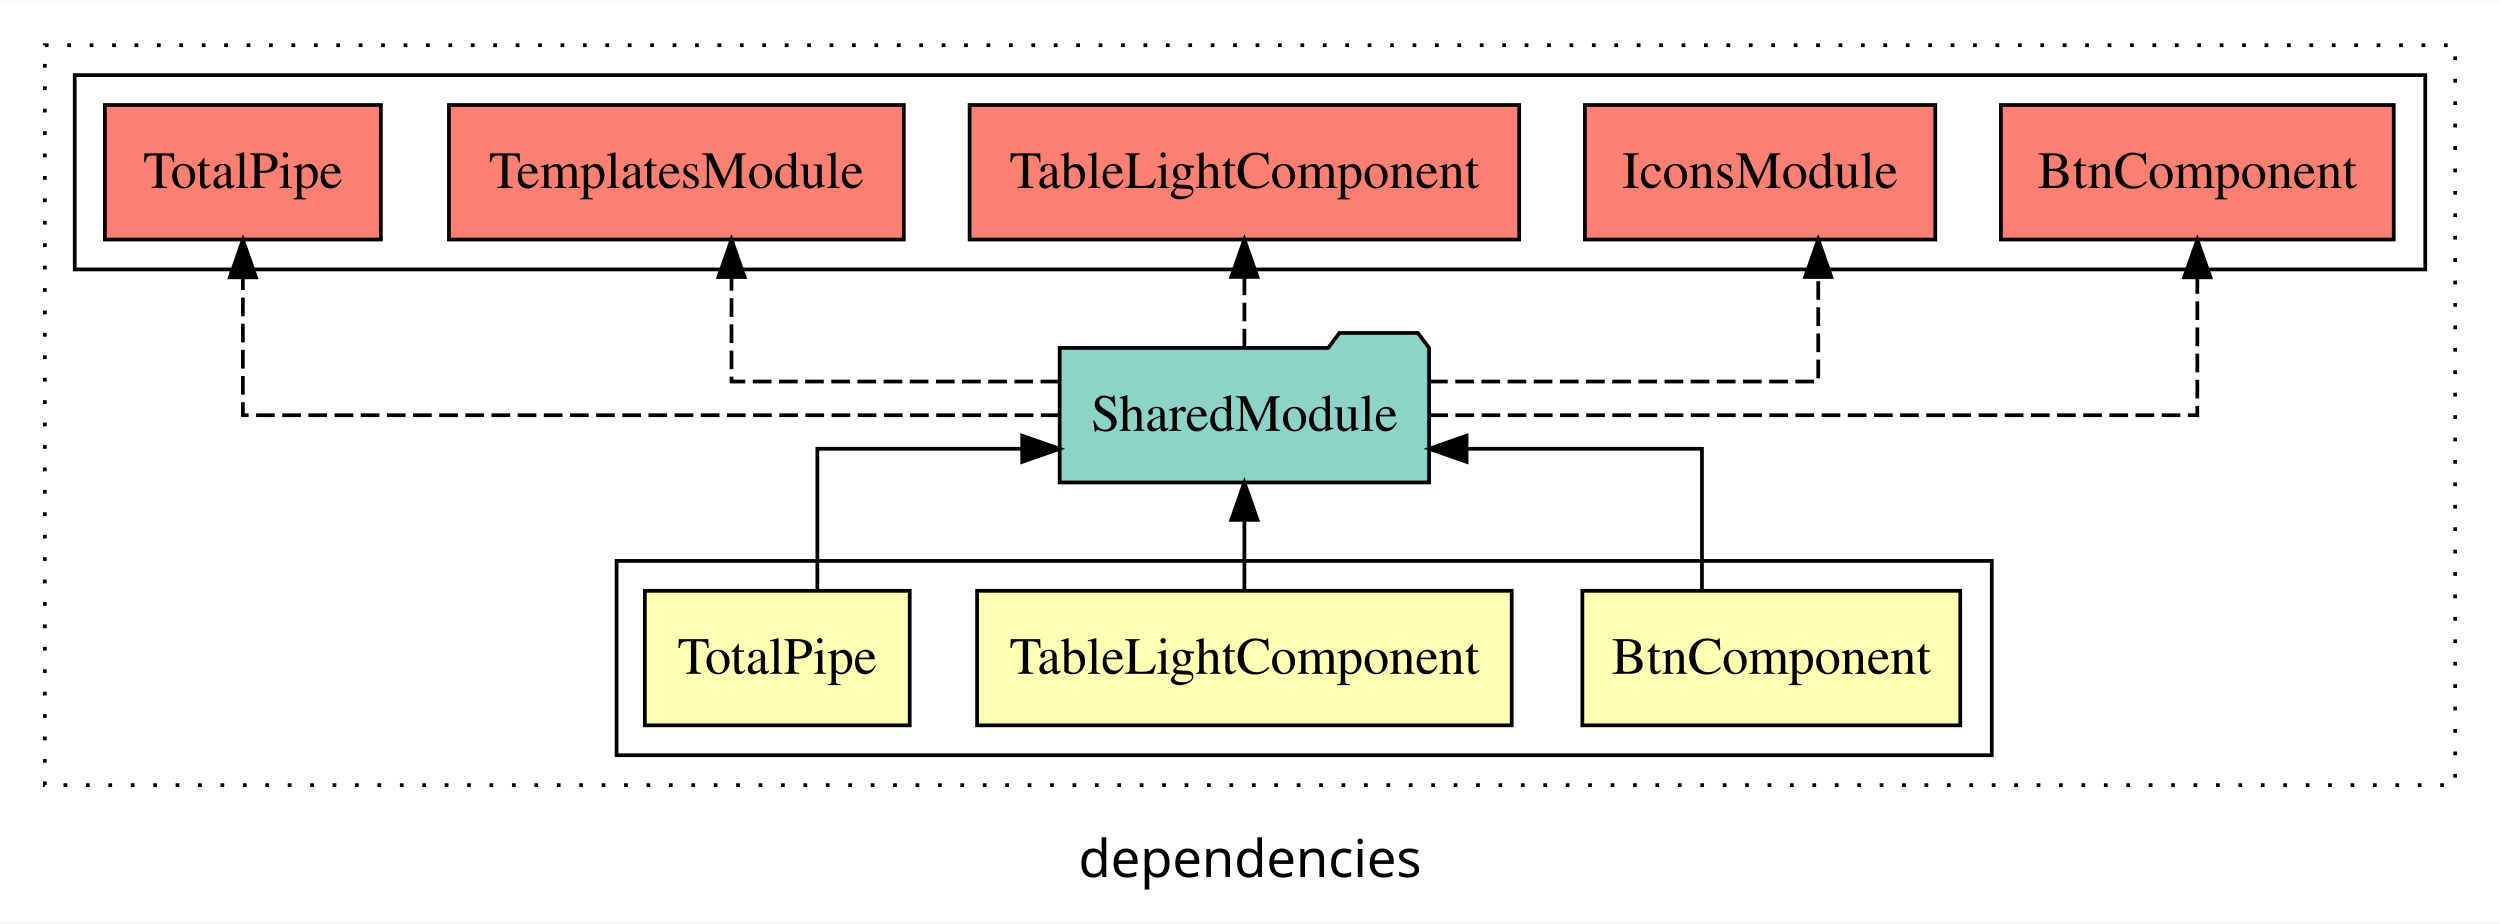
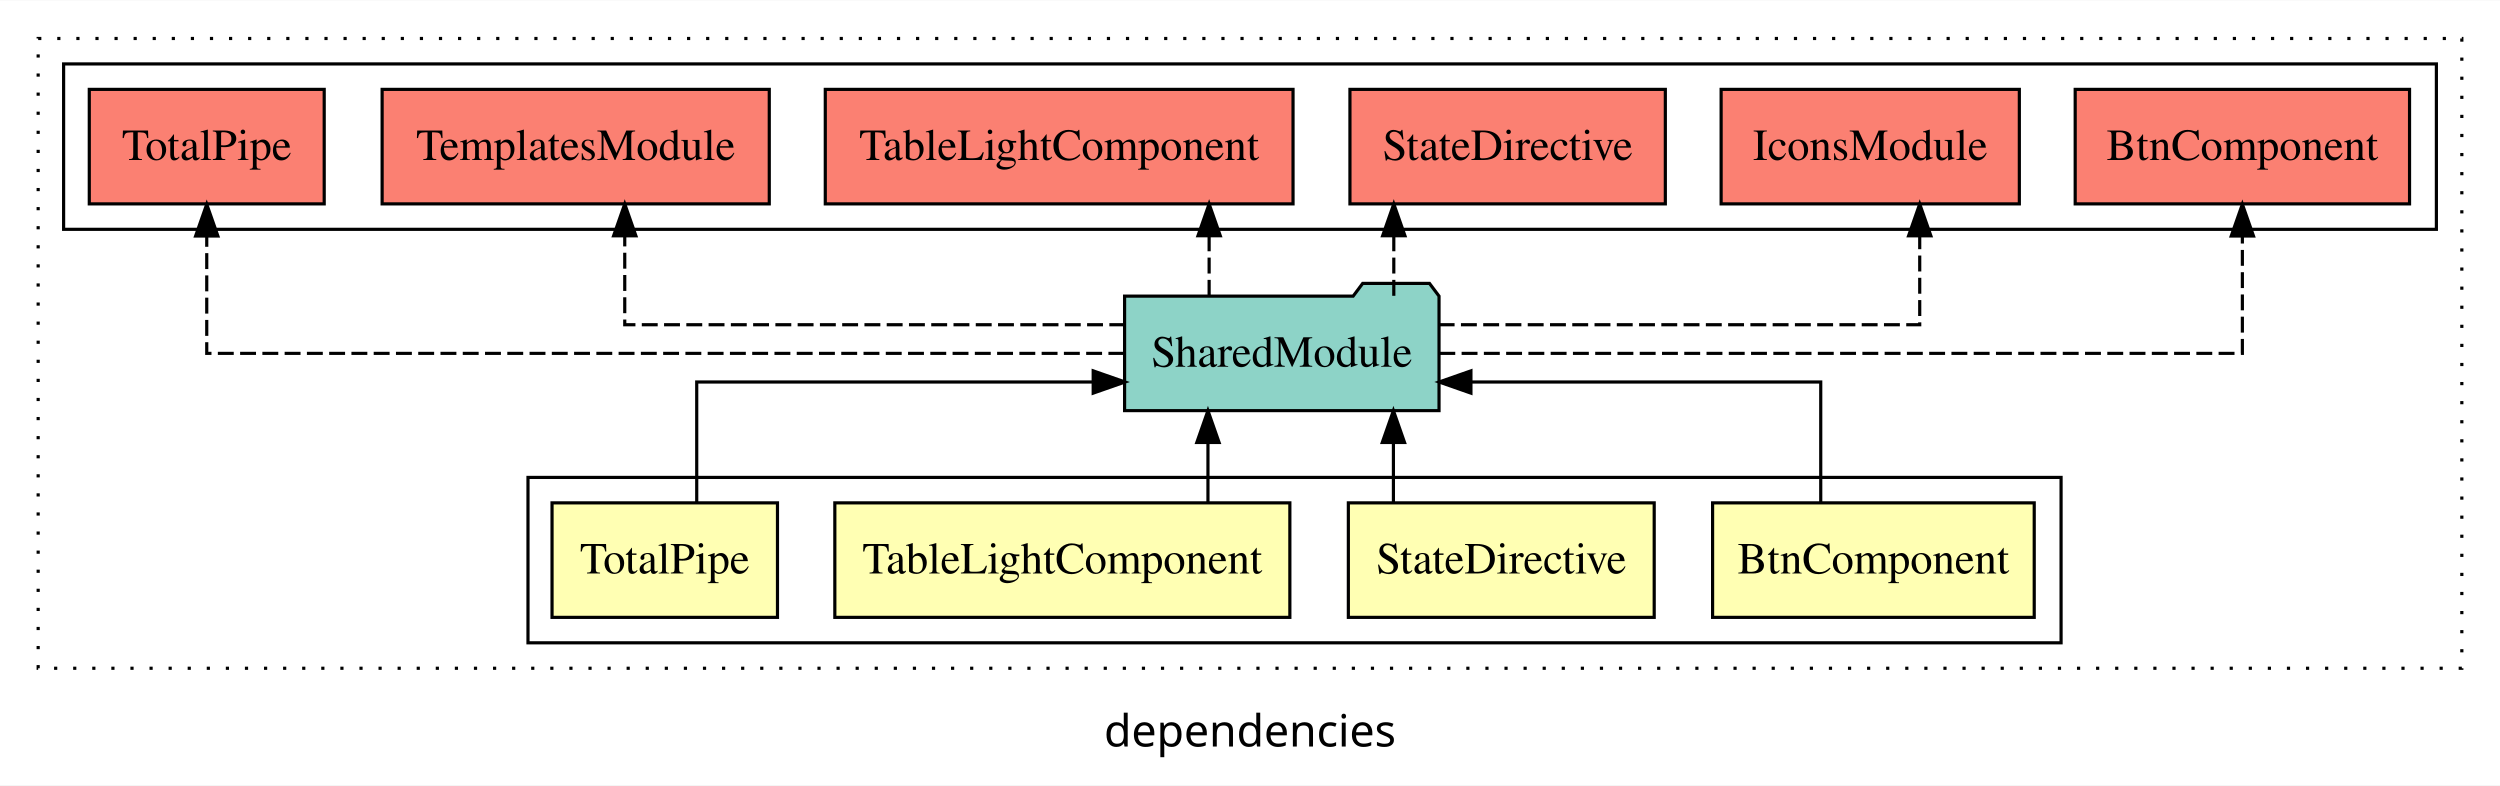
- <svg xmlns="http://www.w3.org/2000/svg" width="669pt" height="247pt" viewBox="0.00 0.00 669.00 246.80">
+ <svg xmlns="http://www.w3.org/2000/svg" width="786pt" height="247pt" viewBox="0.00 0.00 786.00 246.80">
  <g id="graph0" class="graph" transform="scale(1 1) rotate(0) translate(4 242.8)">
-     <polygon fill="white" stroke="transparent" points="-4,4 -4,-242.8 665,-242.8 665,4 -4,4" />
-     <text text-anchor="middle" x="330.5" y="-8.2" font-family="sans-serif" font-size="14.00">dependencies</text>
+     <polygon fill="white" stroke="transparent" points="-4,4 -4,-242.8 782,-242.8 782,4 -4,4" />
+     <text text-anchor="middle" x="389" y="-8.2" font-family="sans-serif" font-size="14.00">dependencies</text>
    <g id="clust1" class="cluster">
-       <polygon fill="none" stroke="black" stroke-dasharray="1,5" points="8,-32.8 8,-230.8 653,-230.8 653,-32.8 8,-32.8" />
-     </g>
-     <g id="clust7" class="cluster">
-       <polygon fill="none" stroke="black" points="16,-170.8 16,-222.8 645,-222.8 645,-170.8 16,-170.8" />
+       <polygon fill="none" stroke="black" stroke-dasharray="1,5" points="8,-32.8 8,-230.8 770,-230.8 770,-32.8 8,-32.8" />
    </g>
    <g id="clust2" class="cluster">
-       <polygon fill="none" stroke="black" points="161,-40.8 161,-92.8 529,-92.8 529,-40.8 161,-40.8" />
+       <polygon fill="none" stroke="black" points="162,-40.8 162,-92.8 644,-92.8 644,-40.8 162,-40.8" />
+     </g>
+     <g id="clust8" class="cluster">
+       <polygon fill="none" stroke="black" points="16,-170.8 16,-222.8 762,-222.8 762,-170.8 16,-170.8" />
    </g>
    <g id="node1" class="node">
-       <polygon fill="#ffffb3" stroke="black" points="520.56,-84.8 419.44,-84.8 419.44,-48.8 520.56,-48.8 520.56,-84.8" />
-       <text text-anchor="middle" x="470" y="-62.6" font-family="Times,serif" font-size="14.00">BtnComponent</text>
+       <polygon fill="#ffffb3" stroke="black" points="635.56,-84.8 534.44,-84.8 534.44,-48.8 635.56,-48.8 635.56,-84.8" />
+       <text text-anchor="middle" x="585" y="-62.6" font-family="Times,serif" font-size="14.00">BtnComponent</text>
+     </g>
+     <g id="node5" class="node">
+       <polygon fill="#8dd3c7" stroke="black" points="448.43,-149.8 445.43,-153.8 424.43,-153.8 421.43,-149.8 349.57,-149.8 349.57,-113.8 448.43,-113.8 448.43,-149.8" />
+       <text text-anchor="middle" x="399" y="-127.6" font-family="Times,serif" font-size="14.00">SharedModule</text>
+     </g>
+     <g id="edge1" class="edge">
+       <path fill="none" stroke="black" d="M568.44,-84.83C568.44,-101.2 568.44,-122.8 568.44,-122.8 568.44,-122.8 458.46,-122.8 458.46,-122.8" />
+       <polygon fill="black" stroke="black" points="458.46,-119.3 448.46,-122.8 458.46,-126.3 458.46,-119.3" />
+     </g>
+     <g id="node2" class="node">
+       <polygon fill="#ffffb3" stroke="black" points="516.08,-84.8 419.92,-84.8 419.92,-48.8 516.08,-48.8 516.08,-84.8" />
+       <text text-anchor="middle" x="468" y="-62.6" font-family="Times,serif" font-size="14.00">StateDirective</text>
+     </g>
+     <g id="edge2" class="edge">
+       <path fill="none" stroke="black" d="M434.09,-84.91C434.09,-84.91 434.09,-103.79 434.09,-103.79" />
+       <polygon fill="black" stroke="black" points="430.59,-103.79 434.09,-113.79 437.59,-103.79 430.59,-103.79" />
+     </g>
+     <g id="node3" class="node">
+       <polygon fill="#ffffb3" stroke="black" points="401.53,-84.8 258.47,-84.8 258.47,-48.8 401.53,-48.8 401.53,-84.8" />
+       <text text-anchor="middle" x="330" y="-62.6" font-family="Times,serif" font-size="14.00">TableLightComponent</text>
+     </g>
+     <g id="edge3" class="edge">
+       <path fill="none" stroke="black" d="M375.78,-84.91C375.78,-84.91 375.78,-103.79 375.78,-103.79" />
+       <polygon fill="black" stroke="black" points="372.28,-103.79 375.78,-113.79 379.28,-103.79 372.28,-103.79" />
    </g>
    <g id="node4" class="node">
-       <polygon fill="#8dd3c7" stroke="black" points="378.43,-149.8 375.43,-153.8 354.43,-153.8 351.43,-149.8 279.57,-149.8 279.57,-113.8 378.43,-113.8 378.43,-149.8" />
-       <text text-anchor="middle" x="329" y="-127.6" font-family="Times,serif" font-size="14.00">SharedModule</text>
-     </g>
-     <g id="edge1" class="edge">
-       <path fill="none" stroke="black" d="M451.44,-84.83C451.44,-101.2 451.44,-122.8 451.44,-122.8 451.44,-122.8 388.45,-122.8 388.45,-122.8" />
-       <polygon fill="black" stroke="black" points="388.45,-119.3 378.45,-122.8 388.45,-126.3 388.45,-119.3" />
-     </g>
-     <g id="node2" class="node">
-       <polygon fill="#ffffb3" stroke="black" points="400.53,-84.8 257.47,-84.8 257.47,-48.8 400.53,-48.8 400.53,-84.8" />
-       <text text-anchor="middle" x="329" y="-62.6" font-family="Times,serif" font-size="14.00">TableLightComponent</text>
-     </g>
-     <g id="edge2" class="edge">
-       <path fill="none" stroke="black" d="M329,-84.91C329,-84.91 329,-103.79 329,-103.79" />
-       <polygon fill="black" stroke="black" points="325.5,-103.79 329,-113.79 332.5,-103.79 325.5,-103.79" />
-     </g>
-     <g id="node3" class="node">
-       <polygon fill="#ffffb3" stroke="black" points="239.44,-84.8 168.56,-84.8 168.56,-48.8 239.44,-48.8 239.44,-84.8" />
-       <text text-anchor="middle" x="204" y="-62.6" font-family="Times,serif" font-size="14.00">TotalPipe</text>
-     </g>
-     <g id="edge3" class="edge">
-       <path fill="none" stroke="black" d="M214.72,-84.83C214.72,-101.2 214.72,-122.8 214.72,-122.8 214.72,-122.8 269.54,-122.8 269.54,-122.8" />
-       <polygon fill="black" stroke="black" points="269.54,-126.3 279.54,-122.8 269.54,-119.3 269.54,-126.3" />
-     </g>
-     <g id="node5" class="node">
-       <polygon fill="#fb8072" stroke="black" points="636.56,-214.8 531.44,-214.8 531.44,-178.8 636.56,-178.8 636.56,-214.8" />
-       <text text-anchor="middle" x="584" y="-192.6" font-family="Times,serif" font-size="14.00">BtnComponent </text>
+       <polygon fill="#ffffb3" stroke="black" points="240.44,-84.8 169.56,-84.8 169.56,-48.8 240.44,-48.8 240.44,-84.8" />
+       <text text-anchor="middle" x="205" y="-62.6" font-family="Times,serif" font-size="14.00">TotalPipe</text>
    </g>
    <g id="edge4" class="edge">
-       <path fill="none" stroke="black" stroke-dasharray="5,2" d="M378.47,-131.8C452.62,-131.8 584,-131.8 584,-131.8 584,-131.8 584,-168.69 584,-168.69" />
-       <polygon fill="black" stroke="black" points="580.5,-168.69 584,-178.69 587.5,-168.69 580.5,-168.69" />
+       <path fill="none" stroke="black" d="M215.05,-84.83C215.05,-101.2 215.05,-122.8 215.05,-122.8 215.05,-122.8 339.7,-122.8 339.7,-122.8" />
+       <polygon fill="black" stroke="black" points="339.7,-126.3 349.7,-122.8 339.7,-119.3 339.7,-126.3" />
    </g>
    <g id="node6" class="node">
-       <polygon fill="#fb8072" stroke="black" points="513.88,-214.8 420.12,-214.8 420.12,-178.8 513.88,-178.8 513.88,-214.8" />
-       <text text-anchor="middle" x="467" y="-192.6" font-family="Times,serif" font-size="14.00">IconsModule </text>
+       <polygon fill="#fb8072" stroke="black" points="753.56,-214.8 648.44,-214.8 648.44,-178.8 753.56,-178.8 753.56,-214.8" />
+       <text text-anchor="middle" x="701" y="-192.6" font-family="Times,serif" font-size="14.00">BtnComponent </text>
    </g>
    <g id="edge5" class="edge">
-       <path fill="none" stroke="black" stroke-dasharray="5,2" d="M378.43,-140.8C423.32,-140.8 482.56,-140.8 482.56,-140.8 482.56,-140.8 482.56,-168.77 482.56,-168.77" />
-       <polygon fill="black" stroke="black" points="479.06,-168.77 482.56,-178.77 486.06,-168.77 479.06,-168.77" />
+       <path fill="none" stroke="black" stroke-dasharray="5,2" d="M448.53,-131.8C534.21,-131.8 701,-131.8 701,-131.8 701,-131.8 701,-168.69 701,-168.69" />
+       <polygon fill="black" stroke="black" points="697.5,-168.69 701,-178.69 704.5,-168.69 697.5,-168.69" />
    </g>
    <g id="node7" class="node">
+       <polygon fill="#fb8072" stroke="black" points="630.88,-214.8 537.12,-214.8 537.12,-178.8 630.88,-178.8 630.88,-214.8" />
+       <text text-anchor="middle" x="584" y="-192.6" font-family="Times,serif" font-size="14.00">IconsModule </text>
+     </g>
+     <g id="edge6" class="edge">
+       <path fill="none" stroke="black" stroke-dasharray="5,2" d="M448.32,-140.8C507.7,-140.8 599.56,-140.8 599.56,-140.8 599.56,-140.8 599.56,-168.77 599.56,-168.77" />
+       <polygon fill="black" stroke="black" points="596.06,-168.77 599.56,-178.77 603.06,-168.77 596.06,-168.77" />
+     </g>
+     <g id="node8" class="node">
+       <polygon fill="#fb8072" stroke="black" points="519.58,-214.8 420.42,-214.8 420.42,-178.8 519.58,-178.8 519.58,-214.8" />
+       <text text-anchor="middle" x="470" y="-192.6" font-family="Times,serif" font-size="14.00">StateDirective </text>
+     </g>
+     <g id="edge7" class="edge">
+       <path fill="none" stroke="black" stroke-dasharray="5,2" d="M434.21,-149.91C434.21,-149.91 434.21,-168.79 434.21,-168.79" />
+       <polygon fill="black" stroke="black" points="430.71,-168.79 434.21,-178.79 437.71,-168.79 430.71,-168.79" />
+     </g>
+     <g id="node9" class="node">
      <polygon fill="#fb8072" stroke="black" points="402.53,-214.8 255.47,-214.8 255.47,-178.8 402.53,-178.8 402.53,-214.8" />
      <text text-anchor="middle" x="329" y="-192.6" font-family="Times,serif" font-size="14.00">TableLightComponent </text>
    </g>
-     <g id="edge6" class="edge">
-       <path fill="none" stroke="black" stroke-dasharray="5,2" d="M329,-149.91C329,-149.91 329,-168.79 329,-168.79" />
-       <polygon fill="black" stroke="black" points="325.5,-168.79 329,-178.79 332.5,-168.79 325.5,-168.79" />
+     <g id="edge8" class="edge">
+       <path fill="none" stroke="black" stroke-dasharray="5,2" d="M376.15,-149.91C376.15,-149.91 376.15,-168.79 376.15,-168.79" />
+       <polygon fill="black" stroke="black" points="372.65,-168.79 376.15,-178.79 379.65,-168.79 372.65,-168.79" />
    </g>
-     <g id="node8" class="node">
+     <g id="node10" class="node">
      <polygon fill="#fb8072" stroke="black" points="237.86,-214.8 116.14,-214.8 116.14,-178.8 237.86,-178.8 237.86,-214.8" />
      <text text-anchor="middle" x="177" y="-192.6" font-family="Times,serif" font-size="14.00">TemplatesModule </text>
    </g>
-     <g id="edge7" class="edge">
-       <path fill="none" stroke="black" stroke-dasharray="5,2" d="M279.45,-140.8C240.14,-140.8 191.75,-140.8 191.75,-140.8 191.75,-140.8 191.75,-168.77 191.75,-168.77" />
-       <polygon fill="black" stroke="black" points="188.25,-168.77 191.75,-178.77 195.25,-168.77 188.25,-168.77" />
+     <g id="edge9" class="edge">
+       <path fill="none" stroke="black" stroke-dasharray="5,2" d="M349.78,-140.8C288.68,-140.8 192.42,-140.8 192.42,-140.8 192.42,-140.8 192.42,-168.77 192.42,-168.77" />
+       <polygon fill="black" stroke="black" points="188.92,-168.77 192.42,-178.77 195.92,-168.77 188.92,-168.77" />
    </g>
-     <g id="node9" class="node">
+     <g id="node11" class="node">
      <polygon fill="#fb8072" stroke="black" points="97.93,-214.8 24.07,-214.8 24.07,-178.8 97.93,-178.8 97.93,-214.8" />
      <text text-anchor="middle" x="61" y="-192.6" font-family="Times,serif" font-size="14.00">TotalPipe </text>
    </g>
-     <g id="edge8" class="edge">
-       <path fill="none" stroke="black" stroke-dasharray="5,2" d="M279.53,-131.8C202.1,-131.8 61,-131.8 61,-131.8 61,-131.8 61,-168.69 61,-168.69" />
+     <g id="edge10" class="edge">
+       <path fill="none" stroke="black" stroke-dasharray="5,2" d="M349.49,-131.8C255.61,-131.8 61,-131.8 61,-131.8 61,-131.8 61,-168.69 61,-168.69" />
      <polygon fill="black" stroke="black" points="57.5,-168.69 61,-178.69 64.5,-168.69 57.5,-168.69" />
    </g>
  </g>
</svg>
